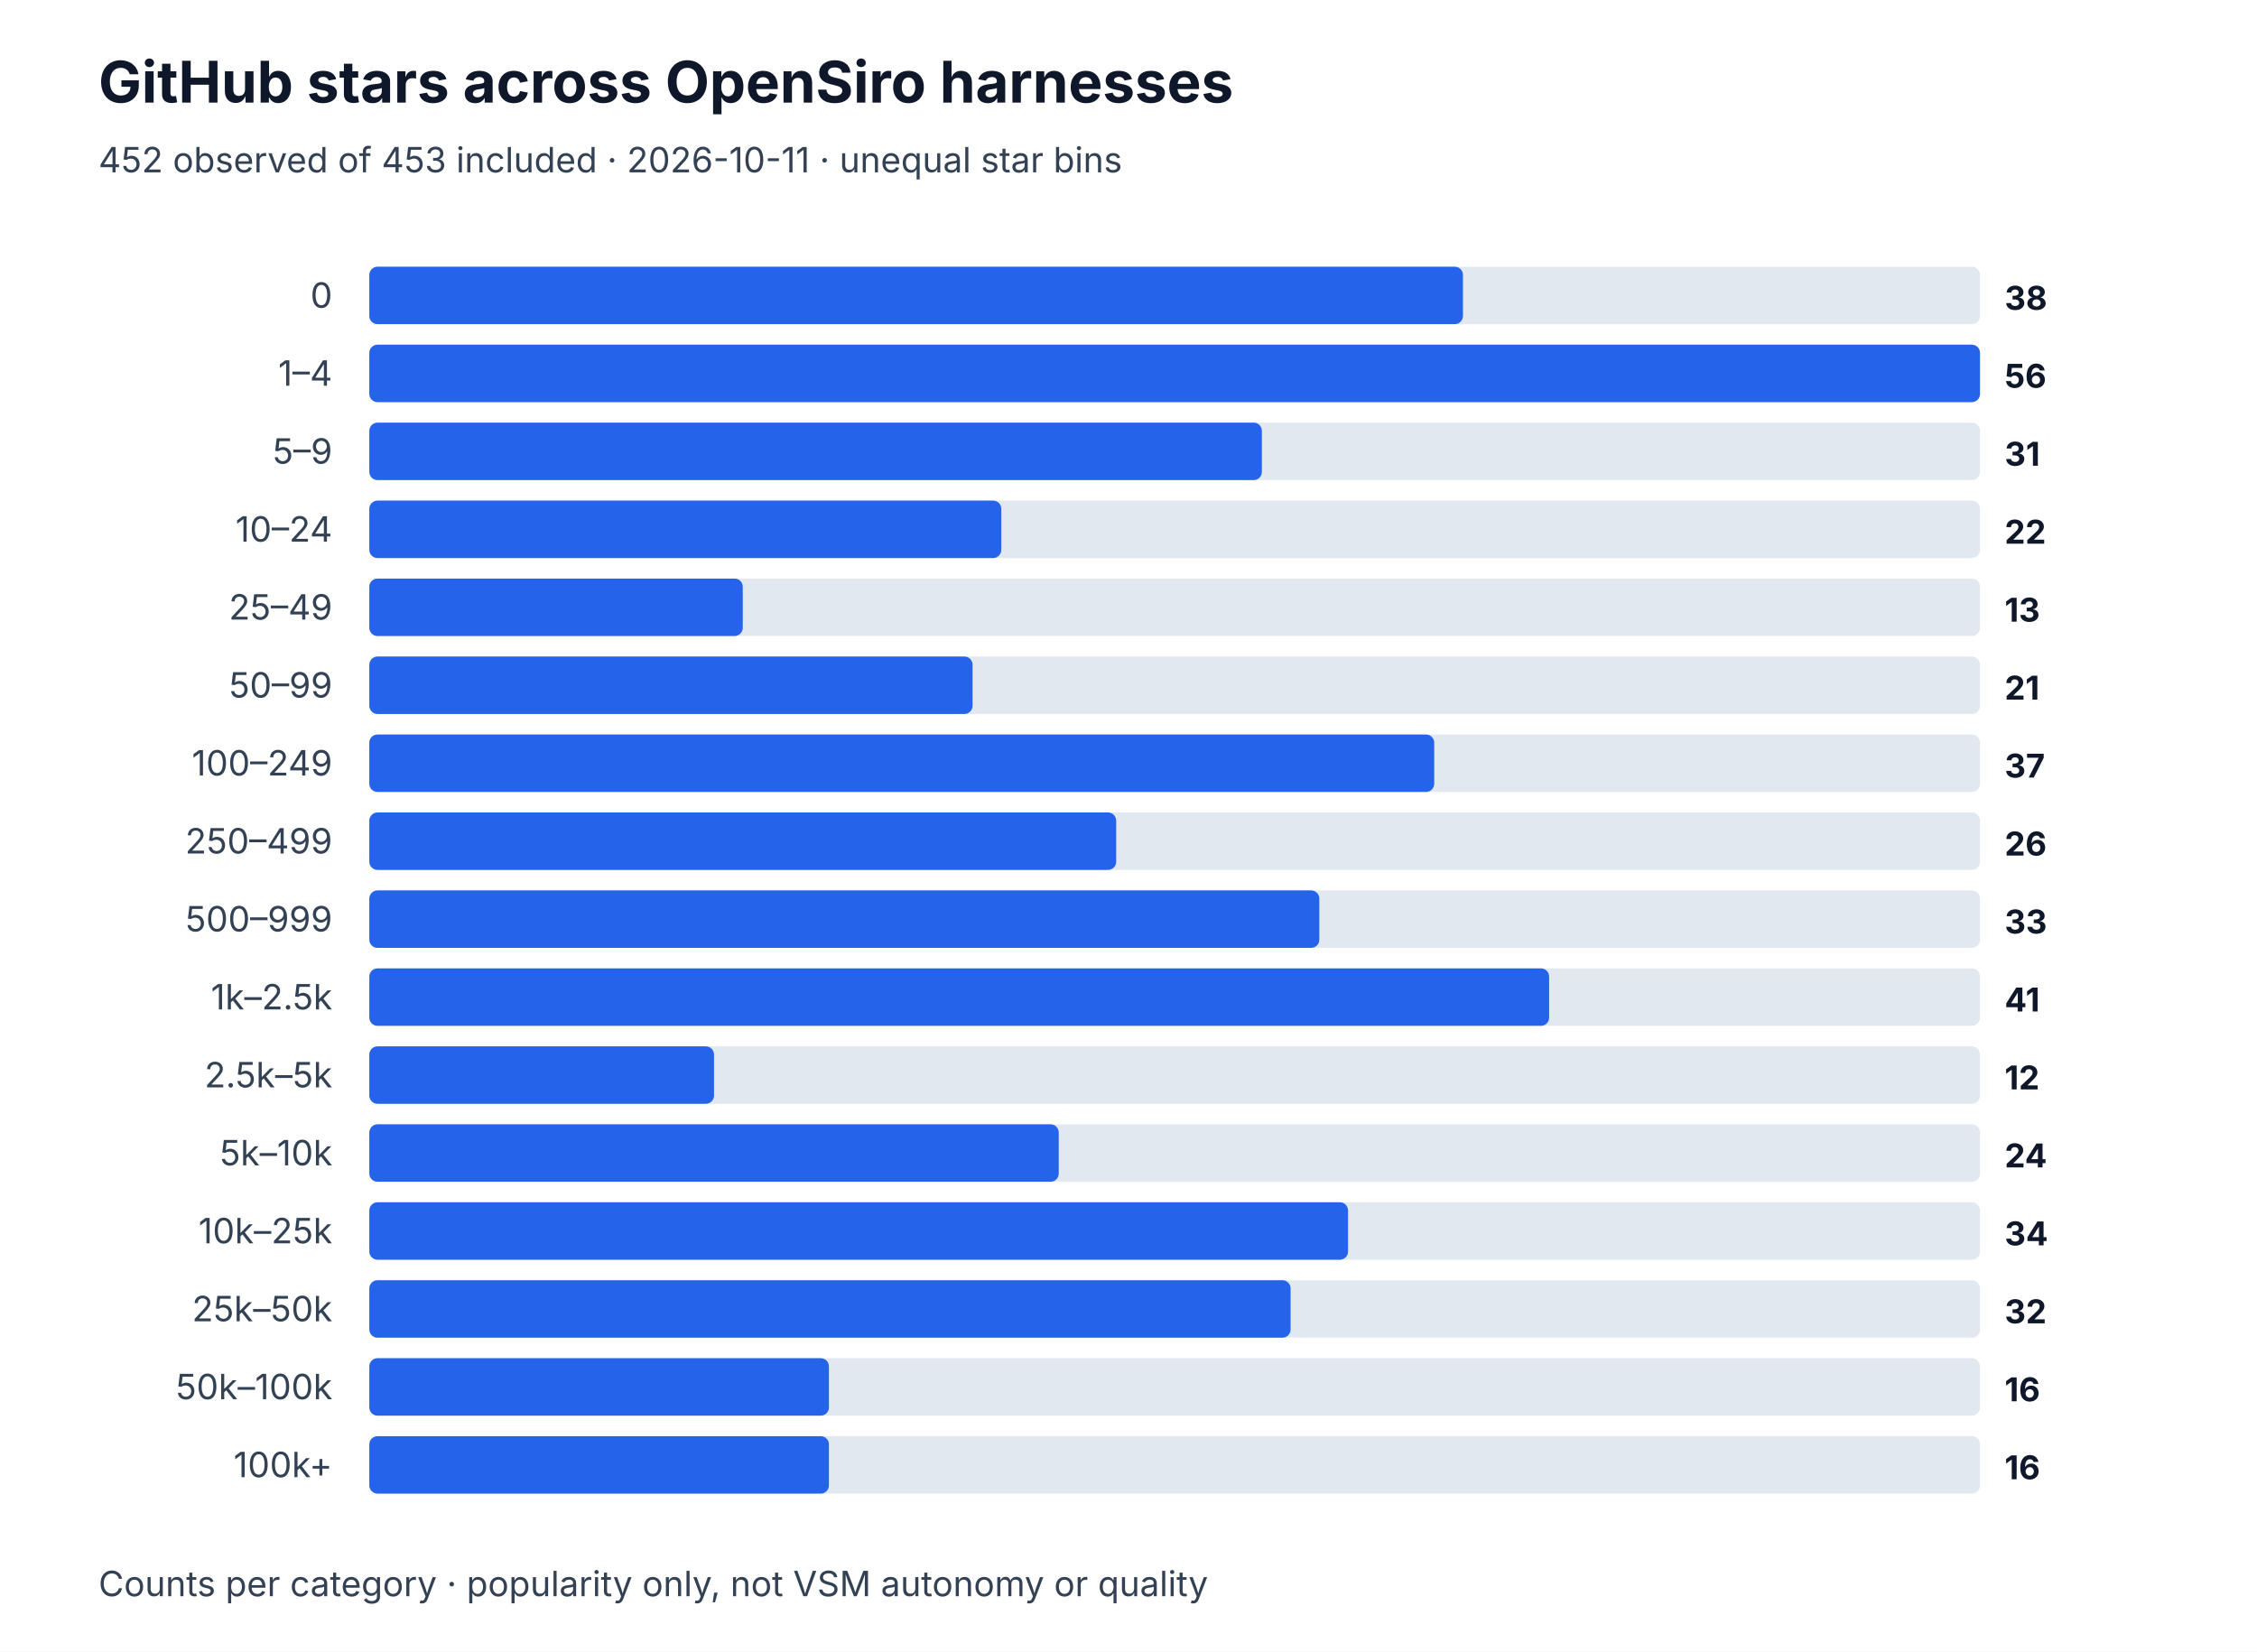
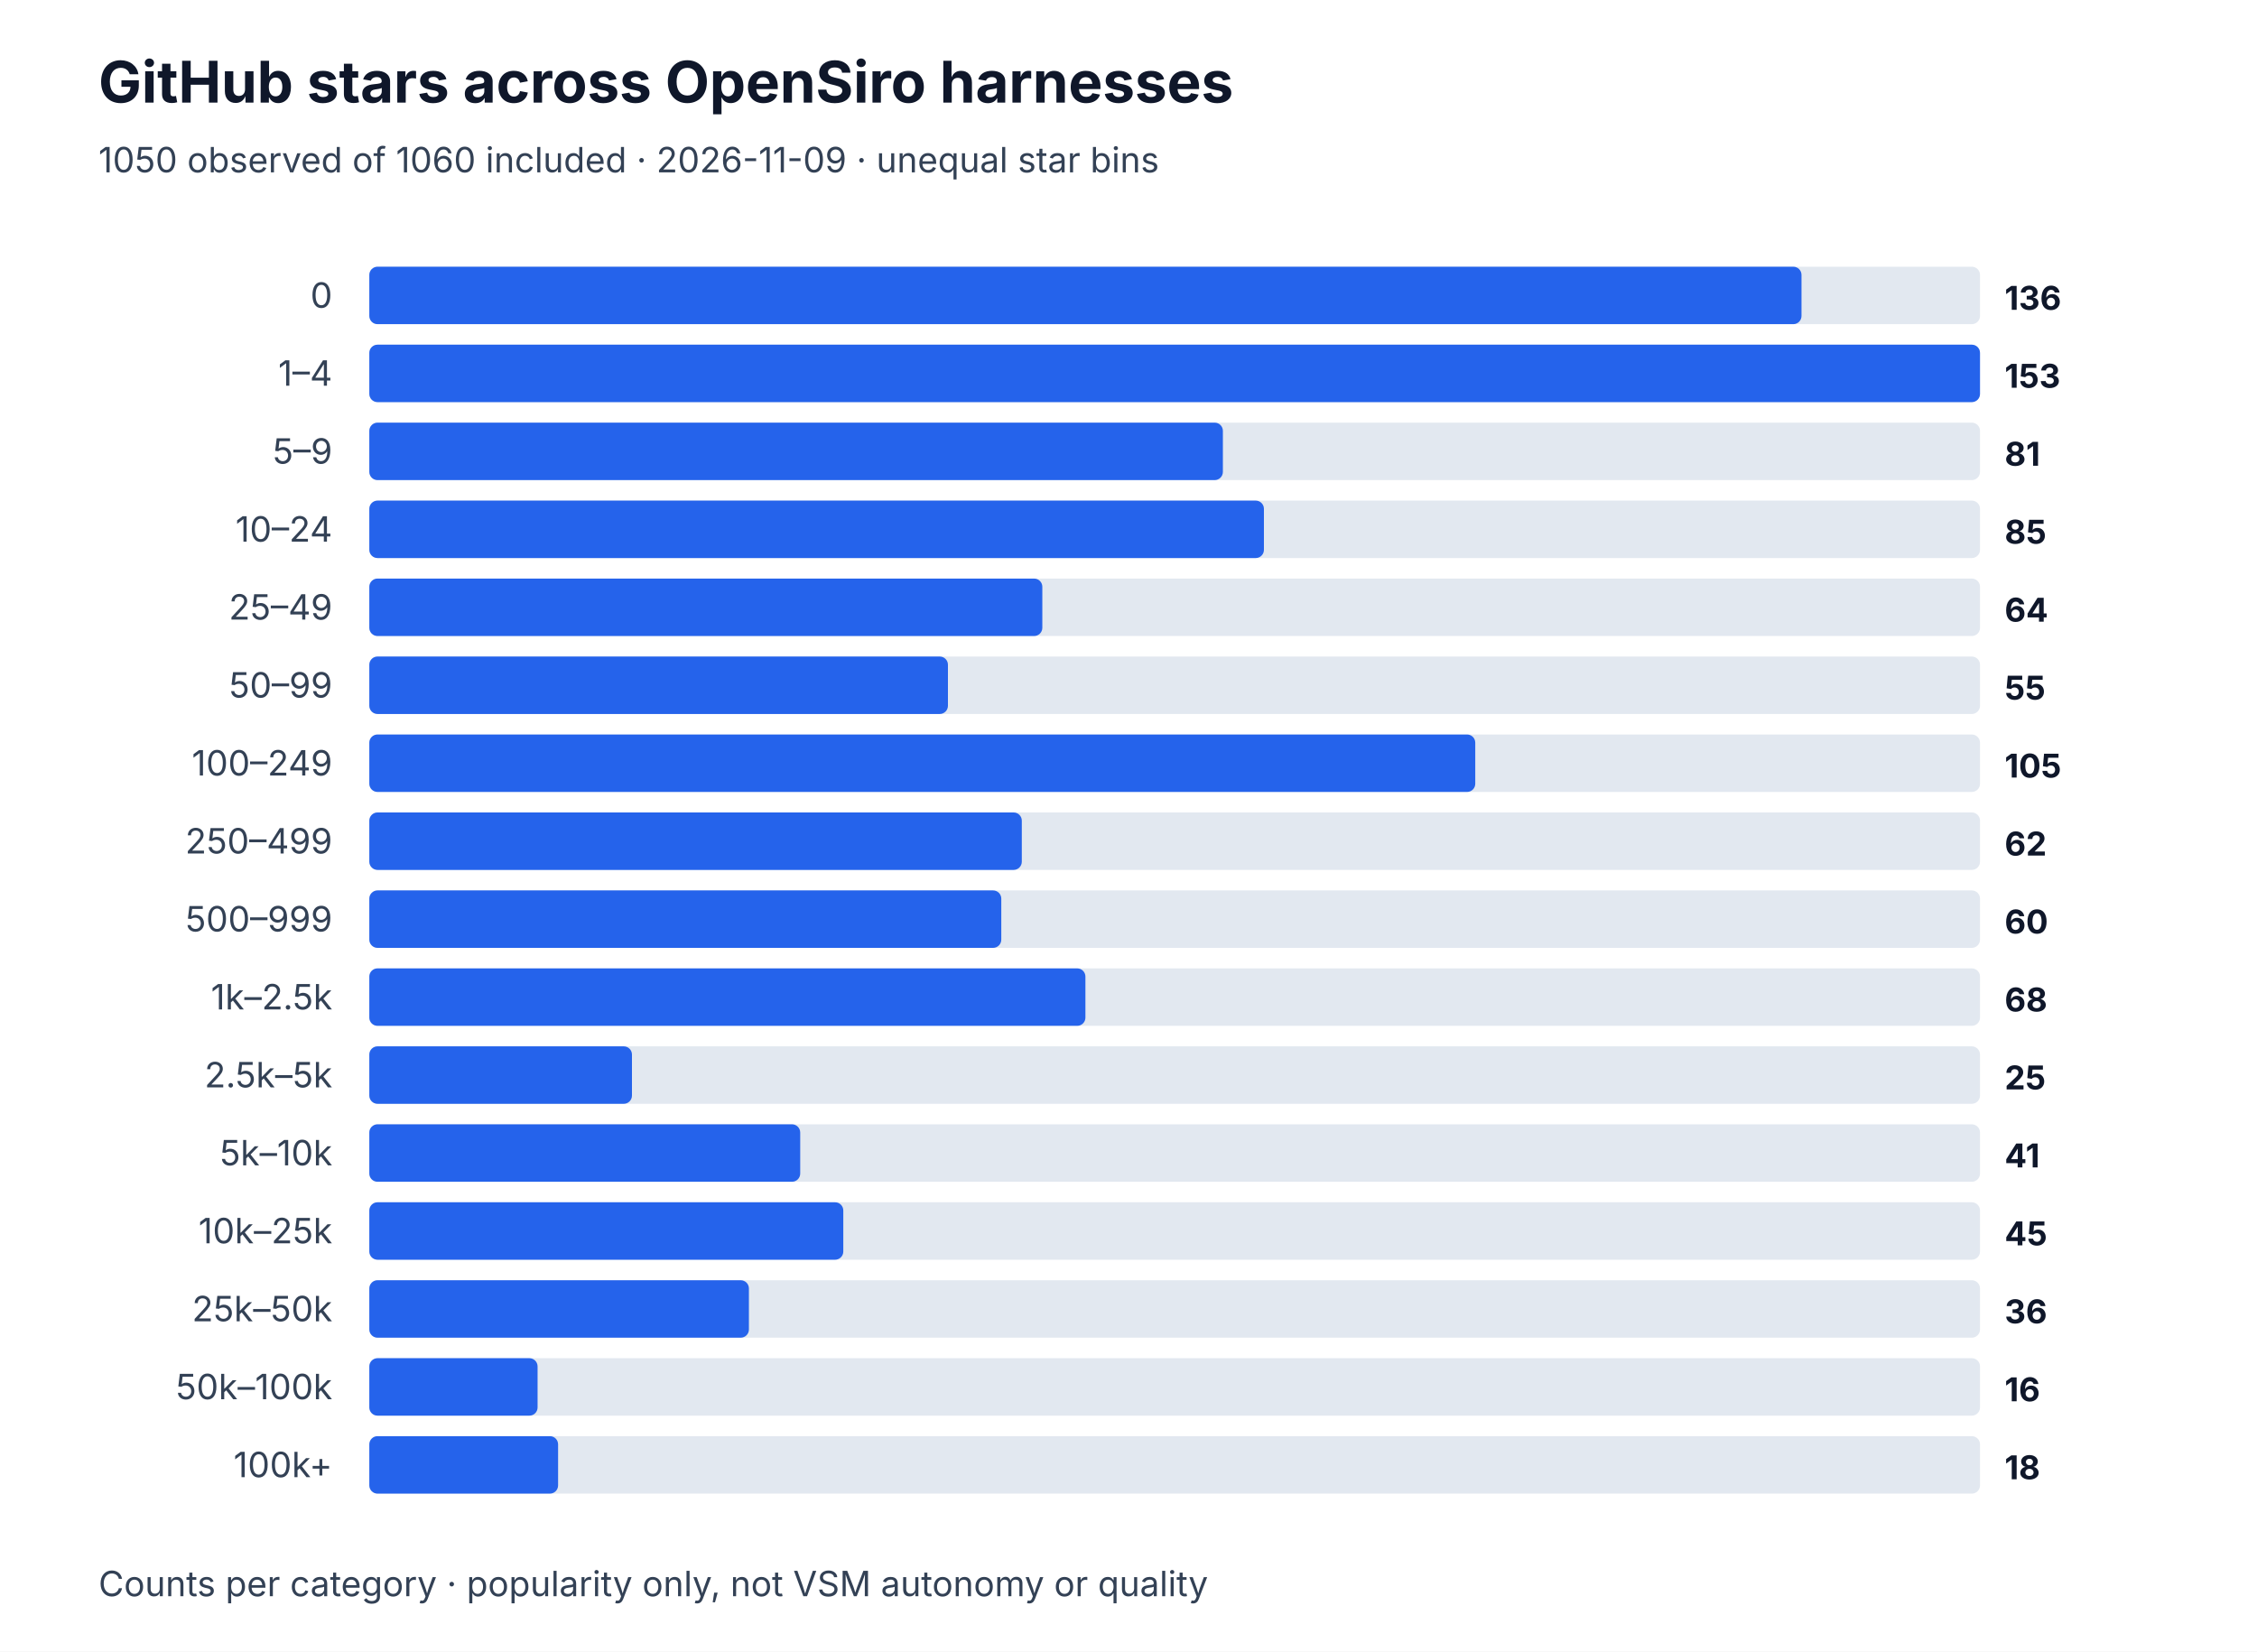
<svg xmlns="http://www.w3.org/2000/svg" viewBox="0 0 1100 805" role="img" aria-labelledby="title desc">
  <rect width="1100" height="805" fill="#ffffff" />
  <style>text{font-family:system-ui,-apple-system,Segoe UI,sans-serif} .axis{fill:#334155;font-size:17px} .value{fill:#0f172a;font-size:16px;font-weight:650}</style>
  <text x="48" y="50" fill="#0f172a" font-family="system-ui,-apple-system,Segoe UI,sans-serif" font-size="28" font-weight="700">GitHub stars across OpenSiro harnesses</text>
-   <text x="48" y="84" class="axis">452 observed of 453 included · 2026-10-11 · unequal star bins</text>
+   <text x="48" y="84" class="axis">1050 observed of 1060 included · 2026-11-09 · unequal star bins</text>
  <text class="axis" x="162" y="150" text-anchor="end">0</text>
  <rect x="180" y="130" width="785" height="28" rx="4" fill="#e2e8f0" />
-   <rect x="180" y="130" width="533" height="28" rx="4" fill="#2563eb" />
-   <text class="value" x="977" y="151">38</text>
+   <rect x="180" y="130" width="698" height="28" rx="4" fill="#2563eb" />
+   <text class="value" x="977" y="151">136</text>
  <text class="axis" x="162" y="188" text-anchor="end">1–4</text>
  <rect x="180" y="168" width="785" height="28" rx="4" fill="#e2e8f0" />
  <rect x="180" y="168" width="785" height="28" rx="4" fill="#2563eb" />
-   <text class="value" x="977" y="189">56</text>
+   <text class="value" x="977" y="189">153</text>
  <text class="axis" x="162" y="226" text-anchor="end">5–9</text>
  <rect x="180" y="206" width="785" height="28" rx="4" fill="#e2e8f0" />
-   <rect x="180" y="206" width="435" height="28" rx="4" fill="#2563eb" />
-   <text class="value" x="977" y="227">31</text>
+   <rect x="180" y="206" width="416" height="28" rx="4" fill="#2563eb" />
+   <text class="value" x="977" y="227">81</text>
  <text class="axis" x="162" y="264" text-anchor="end">10–24</text>
  <rect x="180" y="244" width="785" height="28" rx="4" fill="#e2e8f0" />
-   <rect x="180" y="244" width="308" height="28" rx="4" fill="#2563eb" />
-   <text class="value" x="977" y="265">22</text>
+   <rect x="180" y="244" width="436" height="28" rx="4" fill="#2563eb" />
+   <text class="value" x="977" y="265">85</text>
  <text class="axis" x="162" y="302" text-anchor="end">25–49</text>
  <rect x="180" y="282" width="785" height="28" rx="4" fill="#e2e8f0" />
-   <rect x="180" y="282" width="182" height="28" rx="4" fill="#2563eb" />
-   <text class="value" x="977" y="303">13</text>
+   <rect x="180" y="282" width="328" height="28" rx="4" fill="#2563eb" />
+   <text class="value" x="977" y="303">64</text>
  <text class="axis" x="162" y="340" text-anchor="end">50–99</text>
  <rect x="180" y="320" width="785" height="28" rx="4" fill="#e2e8f0" />
-   <rect x="180" y="320" width="294" height="28" rx="4" fill="#2563eb" />
-   <text class="value" x="977" y="341">21</text>
+   <rect x="180" y="320" width="282" height="28" rx="4" fill="#2563eb" />
+   <text class="value" x="977" y="341">55</text>
  <text class="axis" x="162" y="378" text-anchor="end">100–249</text>
  <rect x="180" y="358" width="785" height="28" rx="4" fill="#e2e8f0" />
-   <rect x="180" y="358" width="519" height="28" rx="4" fill="#2563eb" />
-   <text class="value" x="977" y="379">37</text>
+   <rect x="180" y="358" width="539" height="28" rx="4" fill="#2563eb" />
+   <text class="value" x="977" y="379">105</text>
  <text class="axis" x="162" y="416" text-anchor="end">250–499</text>
  <rect x="180" y="396" width="785" height="28" rx="4" fill="#e2e8f0" />
-   <rect x="180" y="396" width="364" height="28" rx="4" fill="#2563eb" />
-   <text class="value" x="977" y="417">26</text>
+   <rect x="180" y="396" width="318" height="28" rx="4" fill="#2563eb" />
+   <text class="value" x="977" y="417">62</text>
  <text class="axis" x="162" y="454" text-anchor="end">500–999</text>
  <rect x="180" y="434" width="785" height="28" rx="4" fill="#e2e8f0" />
-   <rect x="180" y="434" width="463" height="28" rx="4" fill="#2563eb" />
-   <text class="value" x="977" y="455">33</text>
+   <rect x="180" y="434" width="308" height="28" rx="4" fill="#2563eb" />
+   <text class="value" x="977" y="455">60</text>
  <text class="axis" x="162" y="492" text-anchor="end">1k–2.5k</text>
  <rect x="180" y="472" width="785" height="28" rx="4" fill="#e2e8f0" />
-   <rect x="180" y="472" width="575" height="28" rx="4" fill="#2563eb" />
-   <text class="value" x="977" y="493">41</text>
+   <rect x="180" y="472" width="349" height="28" rx="4" fill="#2563eb" />
+   <text class="value" x="977" y="493">68</text>
  <text class="axis" x="162" y="530" text-anchor="end">2.5k–5k</text>
  <rect x="180" y="510" width="785" height="28" rx="4" fill="#e2e8f0" />
-   <rect x="180" y="510" width="168" height="28" rx="4" fill="#2563eb" />
-   <text class="value" x="977" y="531">12</text>
+   <rect x="180" y="510" width="128" height="28" rx="4" fill="#2563eb" />
+   <text class="value" x="977" y="531">25</text>
  <text class="axis" x="162" y="568" text-anchor="end">5k–10k</text>
  <rect x="180" y="548" width="785" height="28" rx="4" fill="#e2e8f0" />
-   <rect x="180" y="548" width="336" height="28" rx="4" fill="#2563eb" />
-   <text class="value" x="977" y="569">24</text>
+   <rect x="180" y="548" width="210" height="28" rx="4" fill="#2563eb" />
+   <text class="value" x="977" y="569">41</text>
  <text class="axis" x="162" y="606" text-anchor="end">10k–25k</text>
  <rect x="180" y="586" width="785" height="28" rx="4" fill="#e2e8f0" />
-   <rect x="180" y="586" width="477" height="28" rx="4" fill="#2563eb" />
-   <text class="value" x="977" y="607">34</text>
+   <rect x="180" y="586" width="231" height="28" rx="4" fill="#2563eb" />
+   <text class="value" x="977" y="607">45</text>
  <text class="axis" x="162" y="644" text-anchor="end">25k–50k</text>
  <rect x="180" y="624" width="785" height="28" rx="4" fill="#e2e8f0" />
-   <rect x="180" y="624" width="449" height="28" rx="4" fill="#2563eb" />
-   <text class="value" x="977" y="645">32</text>
+   <rect x="180" y="624" width="185" height="28" rx="4" fill="#2563eb" />
+   <text class="value" x="977" y="645">36</text>
  <text class="axis" x="162" y="682" text-anchor="end">50k–100k</text>
  <rect x="180" y="662" width="785" height="28" rx="4" fill="#e2e8f0" />
-   <rect x="180" y="662" width="224" height="28" rx="4" fill="#2563eb" />
+   <rect x="180" y="662" width="82" height="28" rx="4" fill="#2563eb" />
  <text class="value" x="977" y="683">16</text>
  <text class="axis" x="162" y="720" text-anchor="end">100k+</text>
  <rect x="180" y="700" width="785" height="28" rx="4" fill="#e2e8f0" />
-   <rect x="180" y="700" width="224" height="28" rx="4" fill="#2563eb" />
-   <text class="value" x="977" y="721">16</text>
+   <rect x="180" y="700" width="92" height="28" rx="4" fill="#2563eb" />
+   <text class="value" x="977" y="721">18</text>
  <text x="48" y="778" class="axis">Counts per category · popularity only, not VSM autonomy or quality</text>
</svg>
